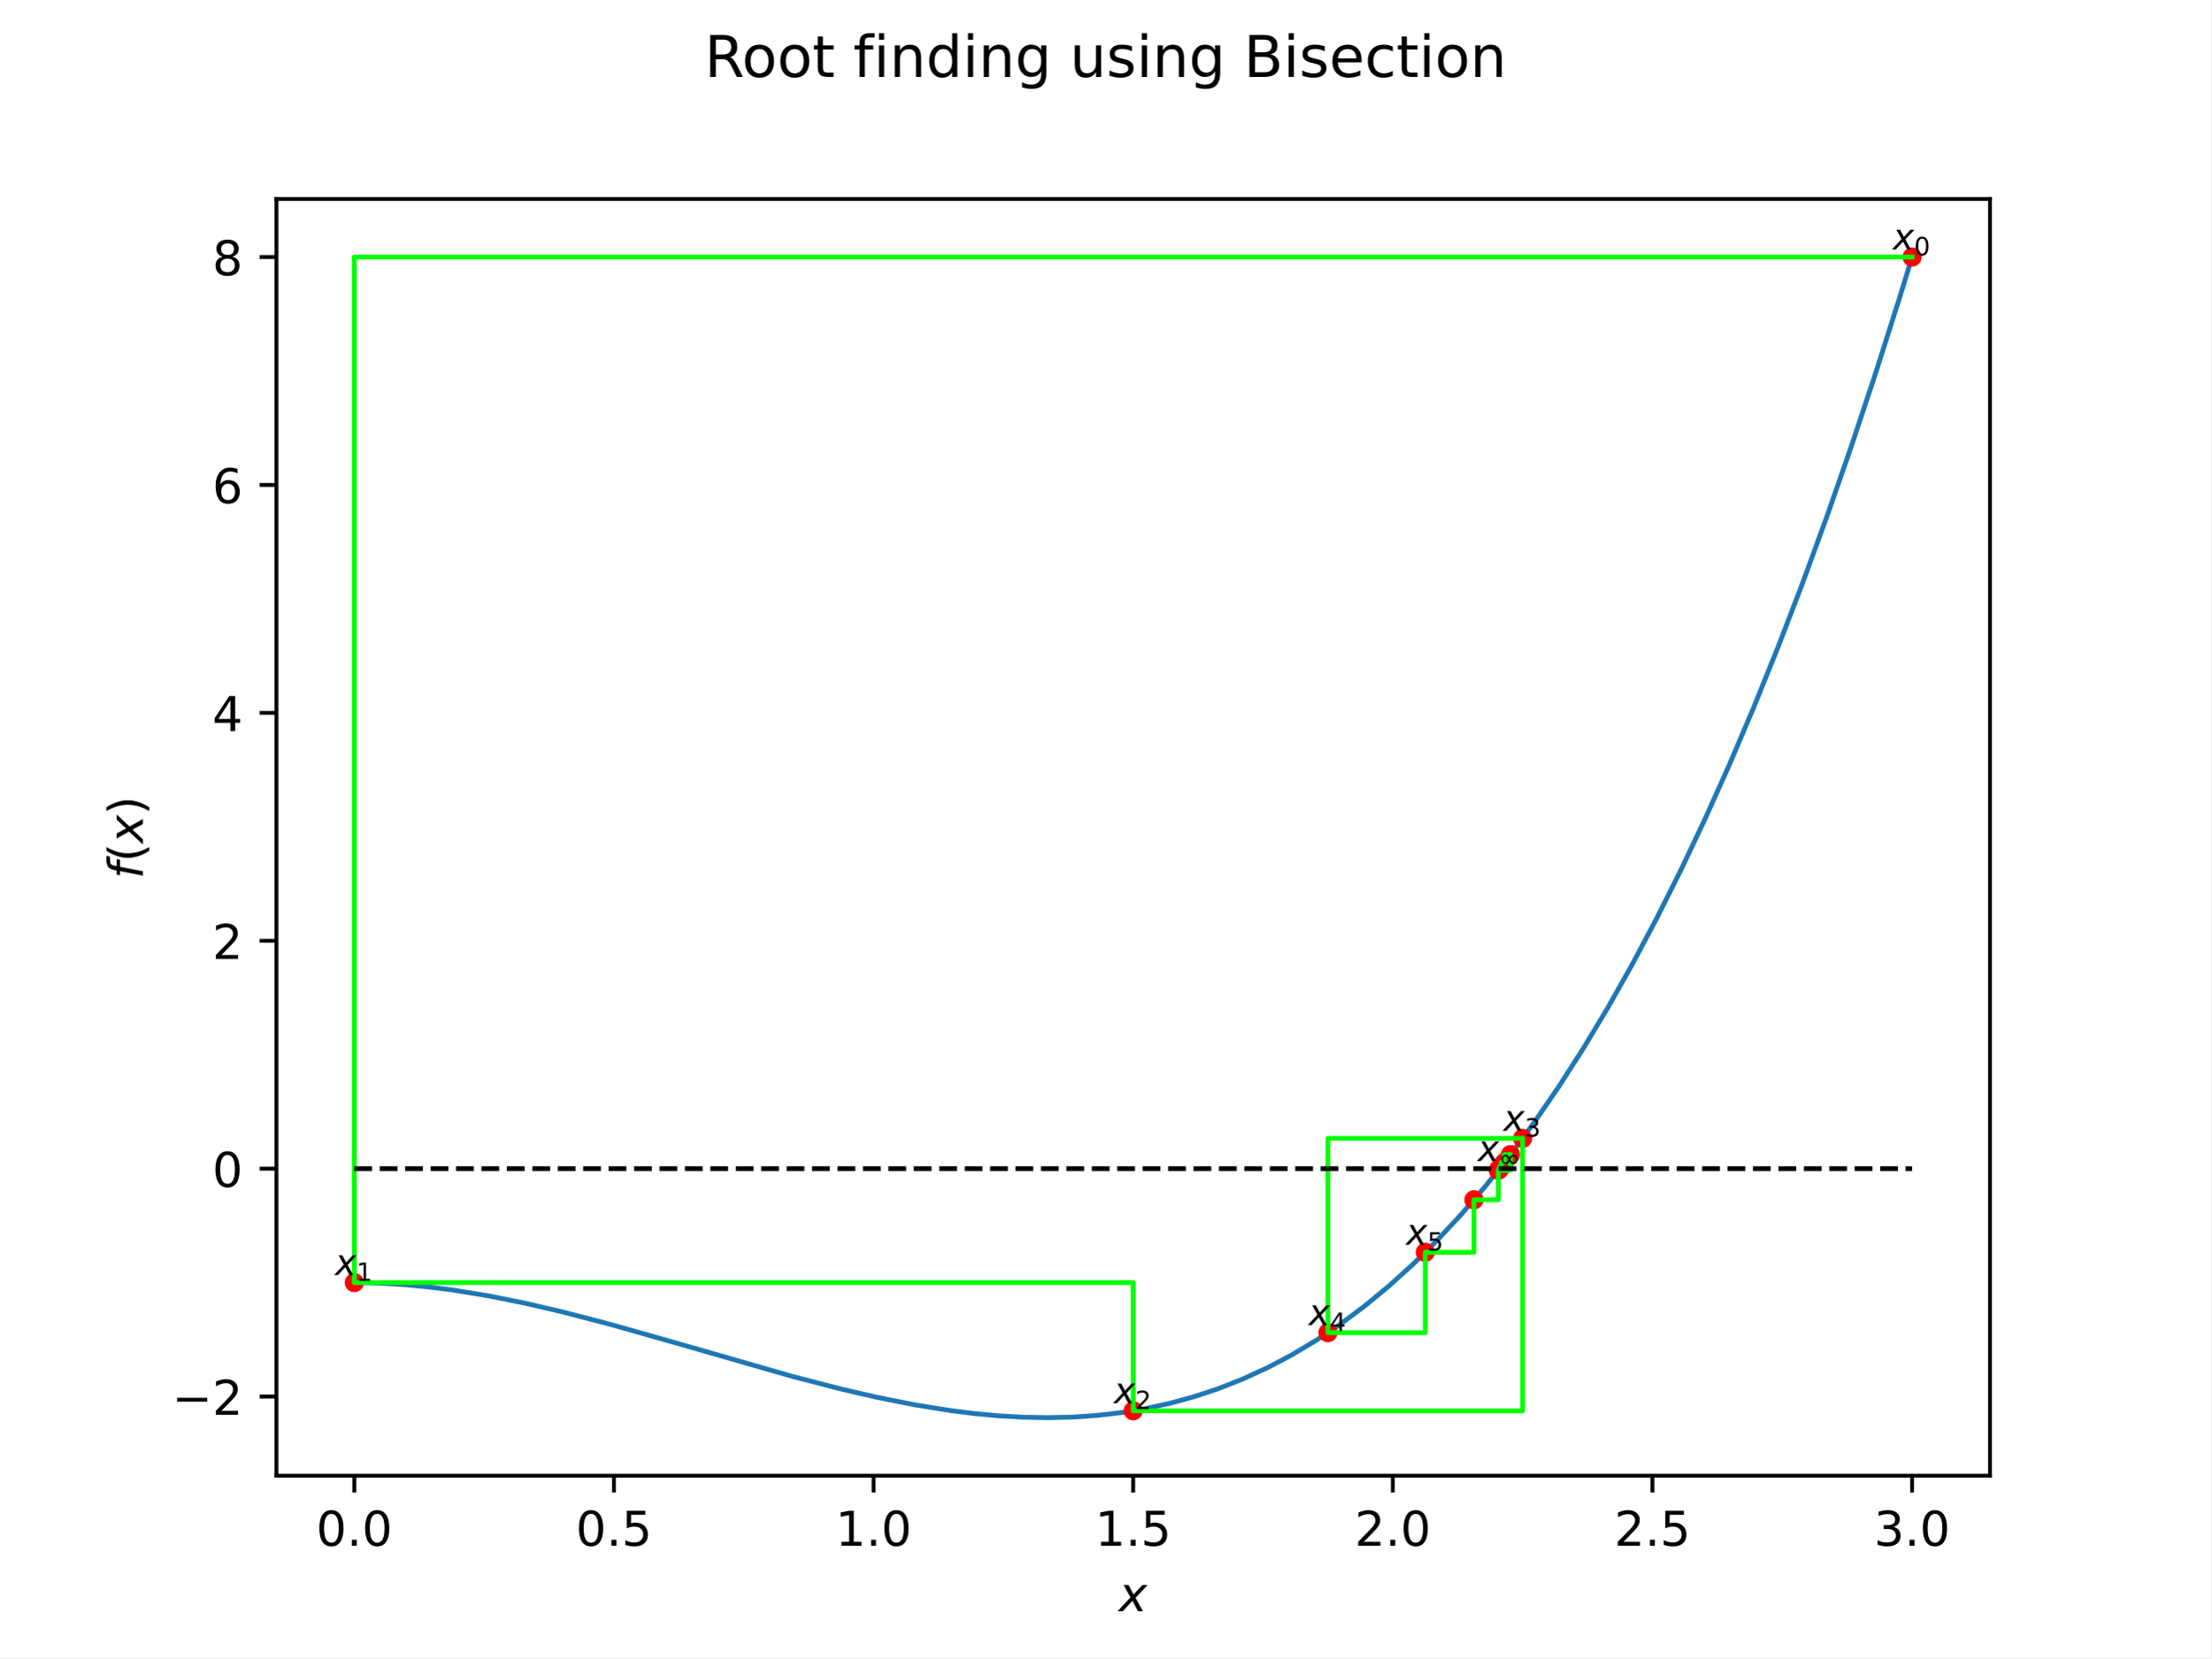
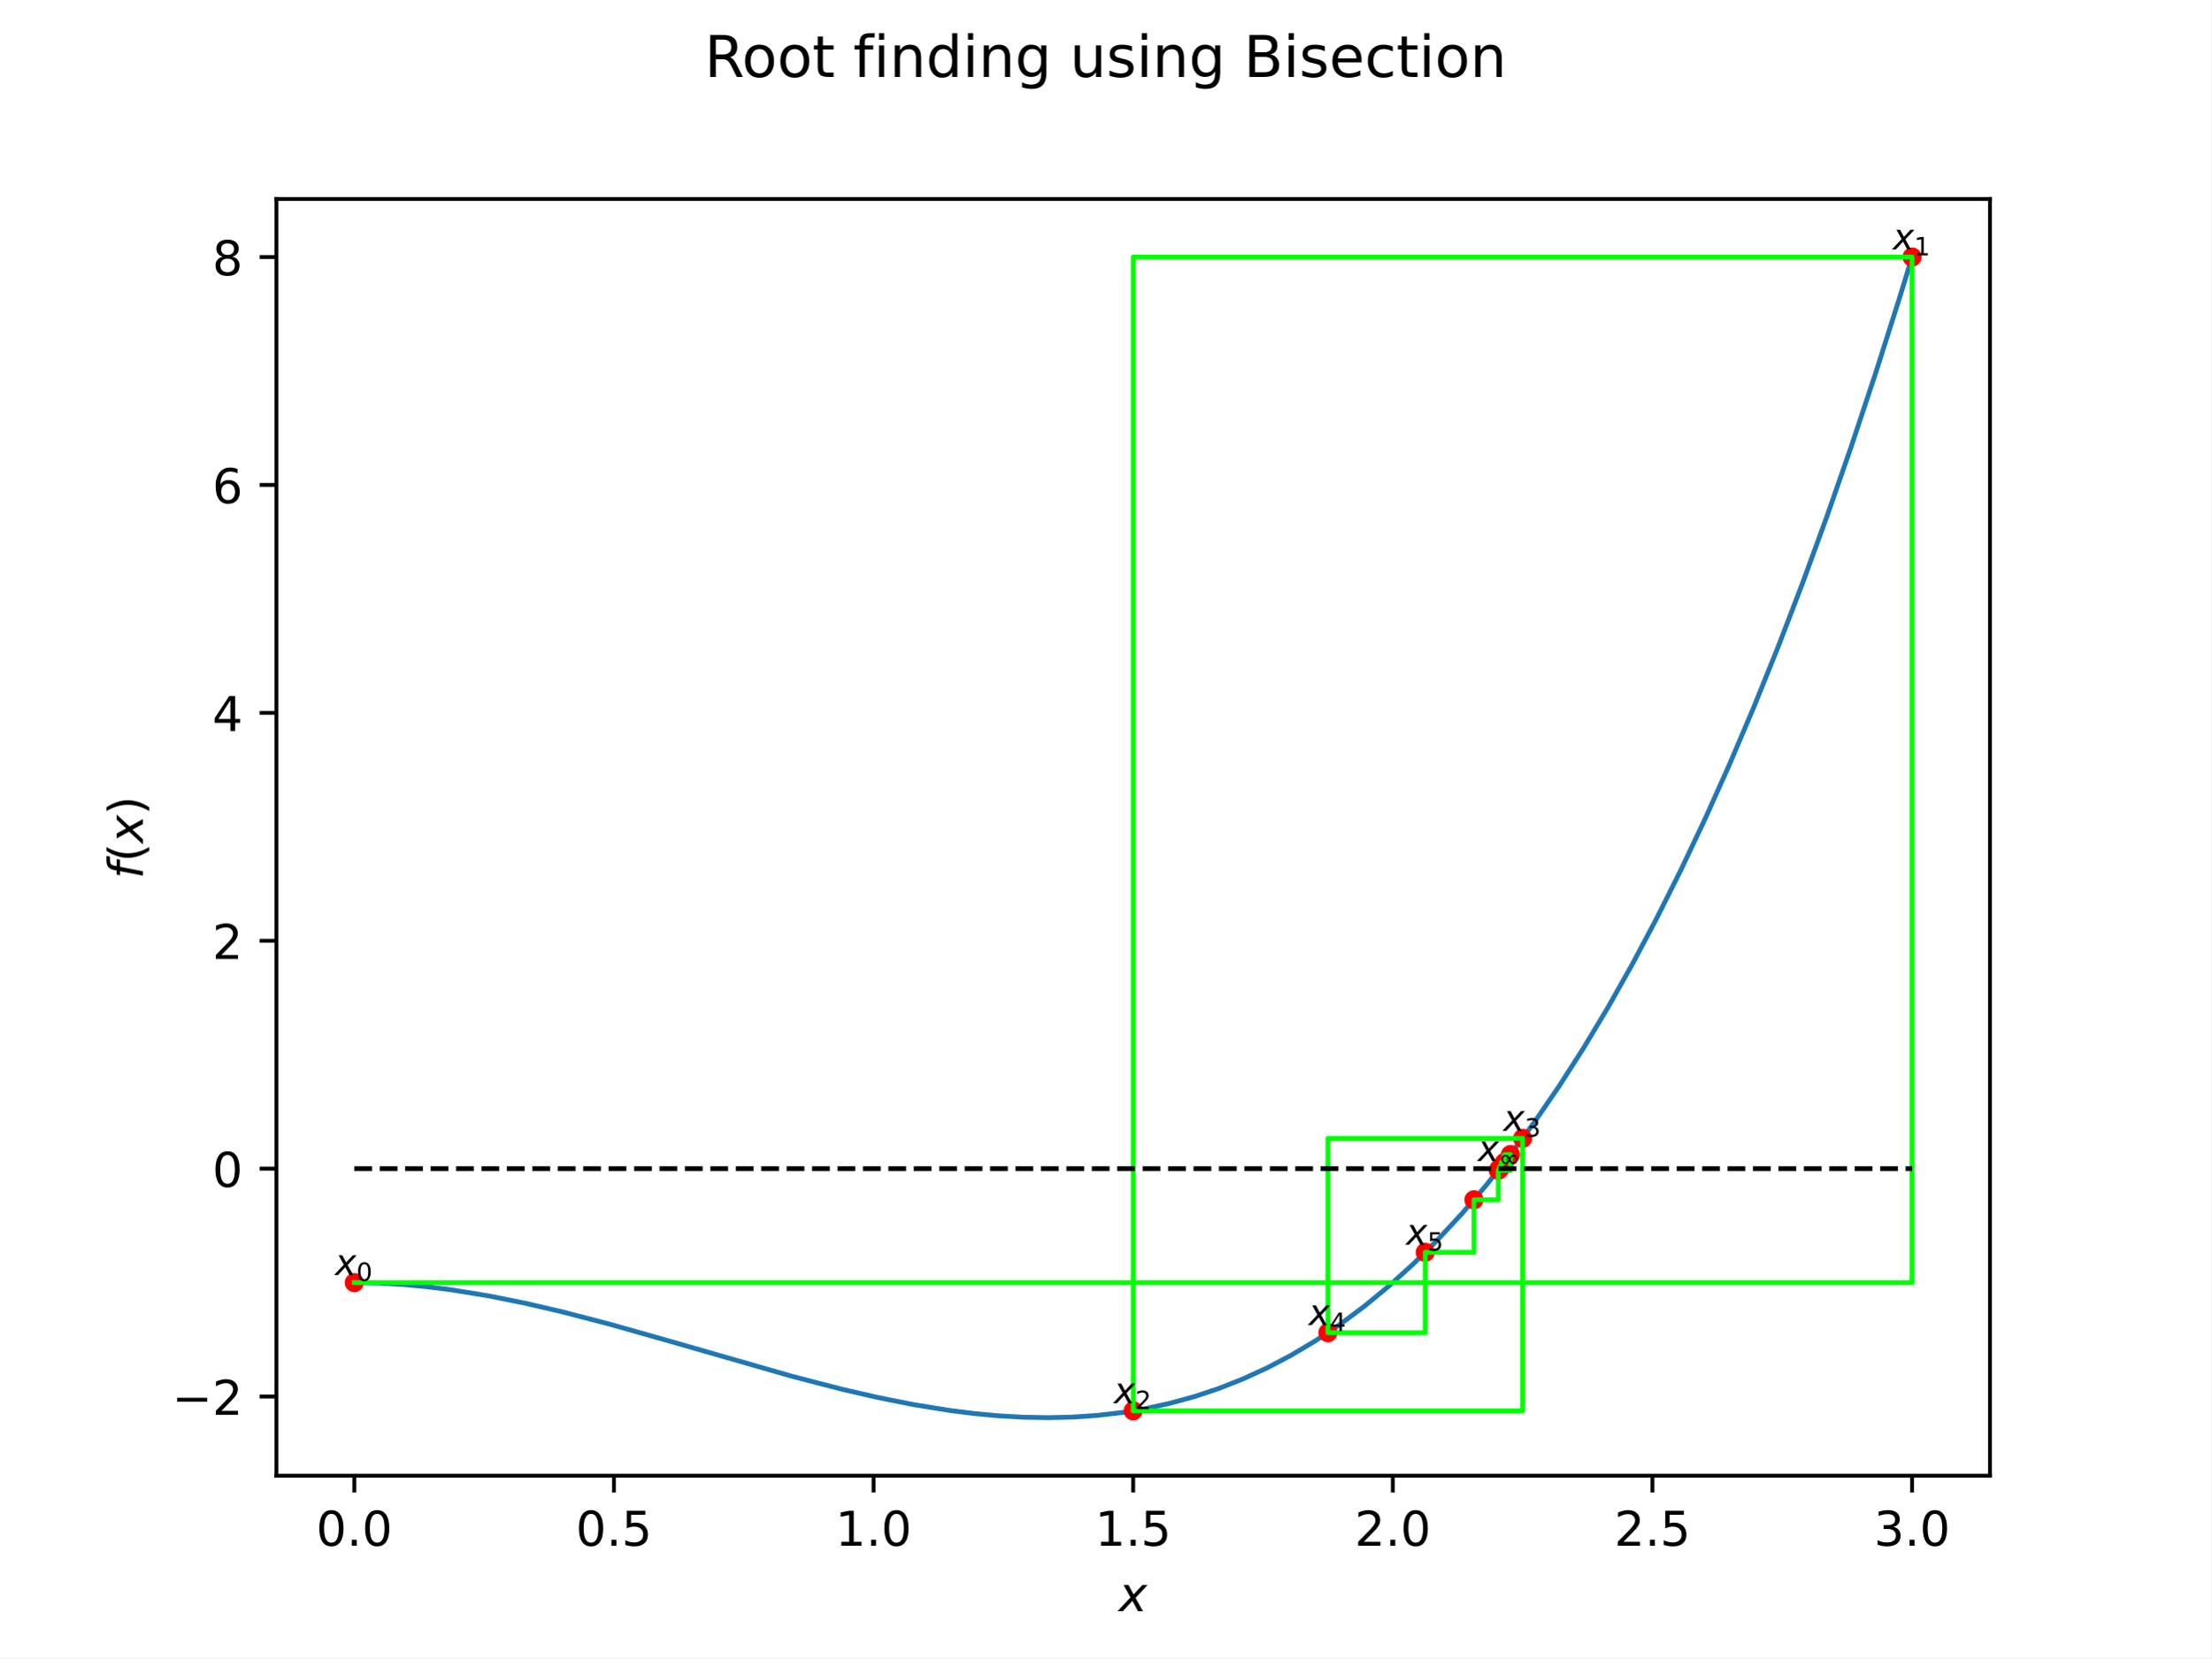
<svg xmlns="http://www.w3.org/2000/svg" xmlns:xlink="http://www.w3.org/1999/xlink" width="460.8pt" height="345.6pt" viewBox="0 0 460.8 345.6" version="1.1">
  <defs>
    <style type="text/css">*{stroke-linejoin: round; stroke-linecap: butt}</style>
  </defs>
  <g id="figure_1">
    <g id="patch_1">
      <path d="M 0 345.6  L 460.8 345.6  L 460.8 0  L 0 0  z " style="fill: #ffffff" />
    </g>
    <g id="axes_1">
      <g id="patch_2">
        <path d="M 57.6 307.584  L 414.72 307.584  L 414.72 41.472  L 57.6 41.472  z " style="fill: #ffffff" />
      </g>
      <g id="matplotlib.axis_1">
        <g id="xtick_1">
          <g id="line2d_1">
            <defs>
              <path id="m4a92d99fee" d="M 0 0  L 0 3.5  " style="stroke: #000000; stroke-width: 0.8" />
            </defs>
            <g>
              <use xlink:href="#m4a92d99fee" x="73.833" y="307.584" style="stroke: #000000; stroke-width: 0.8" />
            </g>
          </g>
          <g id="text_1">
            <g transform="translate(65.88116 322.1824) scale(0.1 -0.1)">
              <defs>
                <path id="DejaVuSans-30" d="M 2034 4250  Q 1547 4250 1301 3770  Q 1056 3291 1056 2328  Q 1056 1369 1301 889  Q 1547 409 2034 409  Q 2525 409 2770 889  Q 3016 1369 3016 2328  Q 3016 3291 2770 3770  Q 2525 4250 2034 4250  z M 2034 4750  Q 2819 4750 3233 4129  Q 3647 3509 3647 2328  Q 3647 1150 3233 529  Q 2819 -91 2034 -91  Q 1250 -91 836 529  Q 422 1150 422 2328  Q 422 3509 836 4129  Q 1250 4750 2034 4750  z " transform="scale(0.015625)" />
                <path id="DejaVuSans-2e" d="M 684 794  L 1344 794  L 1344 0  L 684 0  L 684 794  z " transform="scale(0.015625)" />
              </defs>
              <use xlink:href="#DejaVuSans-30" />
              <use xlink:href="#DejaVuSans-2e" transform="translate(63.62305 0)" />
              <use xlink:href="#DejaVuSans-30" transform="translate(95.41016 0)" />
            </g>
          </g>
        </g>
        <g id="xtick_2">
          <g id="line2d_2">
            <g>
              <use xlink:href="#m4a92d99fee" x="127.942" y="307.584" style="stroke: #000000; stroke-width: 0.8" />
            </g>
          </g>
          <g id="text_2">
            <g transform="translate(119.9903 322.1824) scale(0.1 -0.1)">
              <defs>
                <path id="DejaVuSans-35" d="M 691 4666  L 3169 4666  L 3169 4134  L 1269 4134  L 1269 2991  Q 1406 3038 1543 3061  Q 1681 3084 1819 3084  Q 2600 3084 3056 2656  Q 3513 2228 3513 1497  Q 3513 744 3044 326  Q 2575 -91 1722 -91  Q 1428 -91 1123 -41  Q 819 9 494 109  L 494 744  Q 775 591 1075 516  Q 1375 441 1709 441  Q 2250 441 2565 725  Q 2881 1009 2881 1497  Q 2881 1984 2565 2268  Q 2250 2553 1709 2553  Q 1456 2553 1204 2497  Q 953 2441 691 2322  L 691 4666  z " transform="scale(0.015625)" />
              </defs>
              <use xlink:href="#DejaVuSans-30" />
              <use xlink:href="#DejaVuSans-2e" transform="translate(63.62305 0)" />
              <use xlink:href="#DejaVuSans-35" transform="translate(95.41016 0)" />
            </g>
          </g>
        </g>
        <g id="xtick_3">
          <g id="line2d_3">
            <g>
              <use xlink:href="#m4a92d99fee" x="182.051" y="307.584" style="stroke: #000000; stroke-width: 0.8" />
            </g>
          </g>
          <g id="text_3">
            <g transform="translate(174.0993 322.1824) scale(0.1 -0.1)">
              <defs>
                <path id="DejaVuSans-31" d="M 794 531  L 1825 531  L 1825 4091  L 703 3866  L 703 4441  L 1819 4666  L 2450 4666  L 2450 531  L 3481 531  L 3481 0  L 794 0  L 794 531  z " transform="scale(0.015625)" />
              </defs>
              <use xlink:href="#DejaVuSans-31" />
              <use xlink:href="#DejaVuSans-2e" transform="translate(63.62305 0)" />
              <use xlink:href="#DejaVuSans-30" transform="translate(95.41016 0)" />
            </g>
          </g>
        </g>
        <g id="xtick_4">
          <g id="line2d_4">
            <g>
              <use xlink:href="#m4a92d99fee" x="236.16" y="307.584" style="stroke: #000000; stroke-width: 0.8" />
            </g>
          </g>
          <g id="text_4">
            <g transform="translate(228.2084 322.1824) scale(0.1 -0.1)">
              <use xlink:href="#DejaVuSans-31" />
              <use xlink:href="#DejaVuSans-2e" transform="translate(63.62305 0)" />
              <use xlink:href="#DejaVuSans-35" transform="translate(95.41016 0)" />
            </g>
          </g>
        </g>
        <g id="xtick_5">
          <g id="line2d_5">
            <g>
              <use xlink:href="#m4a92d99fee" x="290.269" y="307.584" style="stroke: #000000; stroke-width: 0.8" />
            </g>
          </g>
          <g id="text_5">
            <g transform="translate(282.3175 322.1824) scale(0.1 -0.1)">
              <defs>
                <path id="DejaVuSans-32" d="M 1228 531  L 3431 531  L 3431 0  L 469 0  L 469 531  Q 828 903 1448 1529  Q 2069 2156 2228 2338  Q 2531 2678 2651 2914  Q 2772 3150 2772 3378  Q 2772 3750 2511 3984  Q 2250 4219 1831 4219  Q 1534 4219 1204 4116  Q 875 4013 500 3803  L 500 4441  Q 881 4594 1212 4672  Q 1544 4750 1819 4750  Q 2544 4750 2975 4387  Q 3406 4025 3406 3419  Q 3406 3131 3298 2873  Q 3191 2616 2906 2266  Q 2828 2175 2409 1742  Q 1991 1309 1228 531  z " transform="scale(0.015625)" />
              </defs>
              <use xlink:href="#DejaVuSans-32" />
              <use xlink:href="#DejaVuSans-2e" transform="translate(63.62305 0)" />
              <use xlink:href="#DejaVuSans-30" transform="translate(95.41016 0)" />
            </g>
          </g>
        </g>
        <g id="xtick_6">
          <g id="line2d_6">
            <g>
              <use xlink:href="#m4a92d99fee" x="344.378" y="307.584" style="stroke: #000000; stroke-width: 0.8" />
            </g>
          </g>
          <g id="text_6">
            <g transform="translate(336.4266 322.1824) scale(0.1 -0.1)">
              <use xlink:href="#DejaVuSans-32" />
              <use xlink:href="#DejaVuSans-2e" transform="translate(63.62305 0)" />
              <use xlink:href="#DejaVuSans-35" transform="translate(95.41016 0)" />
            </g>
          </g>
        </g>
        <g id="xtick_7">
          <g id="line2d_7">
            <g>
              <use xlink:href="#m4a92d99fee" x="398.487" y="307.584" style="stroke: #000000; stroke-width: 0.8" />
            </g>
          </g>
          <g id="text_7">
            <g transform="translate(390.5357 322.1824) scale(0.1 -0.1)">
              <defs>
                <path id="DejaVuSans-33" d="M 2597 2516  Q 3050 2419 3304 2112  Q 3559 1806 3559 1356  Q 3559 666 3084 287  Q 2609 -91 1734 -91  Q 1441 -91 1130 -33  Q 819 25 488 141  L 488 750  Q 750 597 1062 519  Q 1375 441 1716 441  Q 2309 441 2620 675  Q 2931 909 2931 1356  Q 2931 1769 2642 2001  Q 2353 2234 1838 2234  L 1294 2234  L 1294 2753  L 1863 2753  Q 2328 2753 2575 2939  Q 2822 3125 2822 3475  Q 2822 3834 2567 4026  Q 2313 4219 1838 4219  Q 1578 4219 1281 4162  Q 984 4106 628 3988  L 628 4550  Q 988 4650 1302 4700  Q 1616 4750 1894 4750  Q 2613 4750 3031 4423  Q 3450 4097 3450 3541  Q 3450 3153 3228 2886  Q 3006 2619 2597 2516  z " transform="scale(0.015625)" />
              </defs>
              <use xlink:href="#DejaVuSans-33" />
              <use xlink:href="#DejaVuSans-2e" transform="translate(63.62305 0)" />
              <use xlink:href="#DejaVuSans-30" transform="translate(95.41016 0)" />
            </g>
          </g>
        </g>
        <g id="text_8">
          <g transform="translate(233.16 335.8606) scale(0.1 -0.1)">
            <defs>
              <path id="DejaVuSans-Oblique-78" d="M 3841 3500  L 2234 1784  L 3219 0  L 2559 0  L 1819 1388  L 531 0  L -166 0  L 1556 1844  L 641 3500  L 1300 3500  L 1972 2234  L 3144 3500  L 3841 3500  z " transform="scale(0.015625)" />
            </defs>
            <use xlink:href="#DejaVuSans-Oblique-78" transform="translate(0 0.3125)" />
          </g>
        </g>
      </g>
      <g id="matplotlib.axis_2">
        <g id="ytick_1">
          <g id="line2d_8">
            <defs>
              <path id="mb3cb5c074b" d="M 0 0  L -3.5 0  " style="stroke: #000000; stroke-width: 0.8" />
            </defs>
            <g>
              <use xlink:href="#mb3cb5c074b" x="57.6" y="291.09" style="stroke: #000000; stroke-width: 0.8" />
            </g>
          </g>
          <g id="text_9">
            <g transform="translate(35.85781 294.889) scale(0.1 -0.1)">
              <defs>
                <path id="DejaVuSans-2212" d="M 678 2272  L 4684 2272  L 4684 1741  L 678 1741  L 678 2272  z " transform="scale(0.015625)" />
              </defs>
              <use xlink:href="#DejaVuSans-2212" />
              <use xlink:href="#DejaVuSans-32" transform="translate(83.78906 0)" />
            </g>
          </g>
        </g>
        <g id="ytick_2">
          <g id="line2d_9">
            <g>
              <use xlink:href="#mb3cb5c074b" x="57.6" y="243.585" style="stroke: #000000; stroke-width: 0.8" />
            </g>
          </g>
          <g id="text_10">
            <g transform="translate(44.2375 247.3846) scale(0.1 -0.1)">
              <use xlink:href="#DejaVuSans-30" />
            </g>
          </g>
        </g>
        <g id="ytick_3">
          <g id="line2d_10">
            <g>
              <use xlink:href="#mb3cb5c074b" x="57.6" y="196.081" style="stroke: #000000; stroke-width: 0.8" />
            </g>
          </g>
          <g id="text_11">
            <g transform="translate(44.2375 199.8803) scale(0.1 -0.1)">
              <use xlink:href="#DejaVuSans-32" />
            </g>
          </g>
        </g>
        <g id="ytick_4">
          <g id="line2d_11">
            <g>
              <use xlink:href="#mb3cb5c074b" x="57.6" y="148.577" style="stroke: #000000; stroke-width: 0.8" />
            </g>
          </g>
          <g id="text_12">
            <g transform="translate(44.2375 152.3759) scale(0.1 -0.1)">
              <defs>
                <path id="DejaVuSans-34" d="M 2419 4116  L 825 1625  L 2419 1625  L 2419 4116  z M 2253 4666  L 3047 4666  L 3047 1625  L 3713 1625  L 3713 1100  L 3047 1100  L 3047 0  L 2419 0  L 2419 1100  L 313 1100  L 313 1709  L 2253 4666  z " transform="scale(0.015625)" />
              </defs>
              <use xlink:href="#DejaVuSans-34" />
            </g>
          </g>
        </g>
        <g id="ytick_5">
          <g id="line2d_12">
            <g>
              <use xlink:href="#mb3cb5c074b" x="57.6" y="101.072" style="stroke: #000000; stroke-width: 0.8" />
            </g>
          </g>
          <g id="text_13">
            <g transform="translate(44.2375 104.8716) scale(0.1 -0.1)">
              <defs>
                <path id="DejaVuSans-36" d="M 2113 2584  Q 1688 2584 1439 2293  Q 1191 2003 1191 1497  Q 1191 994 1439 701  Q 1688 409 2113 409  Q 2538 409 2786 701  Q 3034 994 3034 1497  Q 3034 2003 2786 2293  Q 2538 2584 2113 2584  z M 3366 4563  L 3366 3988  Q 3128 4100 2886 4159  Q 2644 4219 2406 4219  Q 1781 4219 1451 3797  Q 1122 3375 1075 2522  Q 1259 2794 1537 2939  Q 1816 3084 2150 3084  Q 2853 3084 3261 2657  Q 3669 2231 3669 1497  Q 3669 778 3244 343  Q 2819 -91 2113 -91  Q 1303 -91 875 529  Q 447 1150 447 2328  Q 447 3434 972 4092  Q 1497 4750 2381 4750  Q 2619 4750 2861 4703  Q 3103 4656 3366 4563  z " transform="scale(0.015625)" />
              </defs>
              <use xlink:href="#DejaVuSans-36" />
            </g>
          </g>
        </g>
        <g id="ytick_6">
          <g id="line2d_13">
            <g>
              <use xlink:href="#mb3cb5c074b" x="57.6" y="53.568" style="stroke: #000000; stroke-width: 0.8" />
            </g>
          </g>
          <g id="text_14">
            <g transform="translate(44.2375 57.36722) scale(0.1 -0.1)">
              <defs>
                <path id="DejaVuSans-38" d="M 2034 2216  Q 1584 2216 1326 1975  Q 1069 1734 1069 1313  Q 1069 891 1326 650  Q 1584 409 2034 409  Q 2484 409 2743 651  Q 3003 894 3003 1313  Q 3003 1734 2745 1975  Q 2488 2216 2034 2216  z M 1403 2484  Q 997 2584 770 2862  Q 544 3141 544 3541  Q 544 4100 942 4425  Q 1341 4750 2034 4750  Q 2731 4750 3128 4425  Q 3525 4100 3525 3541  Q 3525 3141 3298 2862  Q 3072 2584 2669 2484  Q 3125 2378 3379 2068  Q 3634 1759 3634 1313  Q 3634 634 3220 271  Q 2806 -91 2034 -91  Q 1263 -91 848 271  Q 434 634 434 1313  Q 434 1759 690 2068  Q 947 2378 1403 2484  z M 1172 3481  Q 1172 3119 1398 2916  Q 1625 2713 2034 2713  Q 2441 2713 2670 2916  Q 2900 3119 2900 3481  Q 2900 3844 2670 4047  Q 2441 4250 2034 4250  Q 1625 4250 1398 4047  Q 1172 3844 1172 3481  z " transform="scale(0.015625)" />
              </defs>
              <use xlink:href="#DejaVuSans-38" />
            </g>
          </g>
        </g>
        <g id="text_15">
          <g transform="translate(29.77812 183.178) rotate(-90) scale(0.1 -0.1)">
            <defs>
              <path id="DejaVuSans-Oblique-66" d="M 3059 4863  L 2969 4384  L 2419 4384  Q 2106 4384 1964 4261  Q 1822 4138 1753 3809  L 1691 3500  L 2638 3500  L 2553 3053  L 1606 3053  L 1013 0  L 434 0  L 1031 3053  L 481 3053  L 563 3500  L 1113 3500  L 1159 3744  Q 1278 4363 1576 4613  Q 1875 4863 2516 4863  L 3059 4863  z " transform="scale(0.015625)" />
              <path id="DejaVuSans-28" d="M 1984 4856  Q 1566 4138 1362 3434  Q 1159 2731 1159 2009  Q 1159 1288 1364 580  Q 1569 -128 1984 -844  L 1484 -844  Q 1016 -109 783 600  Q 550 1309 550 2009  Q 550 2706 781 3412  Q 1013 4119 1484 4856  L 1984 4856  z " transform="scale(0.015625)" />
              <path id="DejaVuSans-29" d="M 513 4856  L 1013 4856  Q 1481 4119 1714 3412  Q 1947 2706 1947 2009  Q 1947 1309 1714 600  Q 1481 -109 1013 -844  L 513 -844  Q 928 -128 1133 580  Q 1338 1288 1338 2009  Q 1338 2731 1133 3434  Q 928 4138 513 4856  z " transform="scale(0.015625)" />
            </defs>
            <use xlink:href="#DejaVuSans-Oblique-66" transform="translate(0 0.015625)" />
            <use xlink:href="#DejaVuSans-28" transform="translate(35.20508 0.015625)" />
            <use xlink:href="#DejaVuSans-Oblique-78" transform="translate(74.21875 0.015625)" />
            <use xlink:href="#DejaVuSans-29" transform="translate(133.3984 0.015625)" />
          </g>
        </g>
      </g>
      <g id="line2d_14">
        <path d="M 73.833 267.338  L 78.905 267.44  L 83.978 267.736  L 89.051 268.211  L 94.124 268.851  L 101.733 270.088  L 109.342 271.613  L 116.951 273.377  L 127.096 276.013  L 139.778 279.603  L 165.142 286.889  L 175.287 289.518  L 182.896 291.274  L 190.505 292.789  L 198.115 294.014  L 203.187 294.646  L 208.26 295.112  L 213.333 295.397  L 218.405 295.488  L 223.478 295.369  L 228.551 295.026  L 233.624 294.444  L 238.696 293.608  L 243.769 292.504  L 248.842 291.118  L 253.915 289.433  L 258.987 287.436  L 264.06 285.112  L 269.133 282.447  L 274.205 279.425  L 279.278 276.032  L 284.351 272.253  L 289.424 268.074  L 294.496 263.48  L 299.569 258.456  L 304.642 252.988  L 309.715 247.06  L 314.787 240.659  L 319.86 233.769  L 324.933 226.377  L 330.005 218.466  L 335.078 210.023  L 340.151 201.033  L 345.224 191.48  L 350.296 181.352  L 355.369 170.632  L 360.442 159.306  L 365.515 147.36  L 370.587 134.778  L 375.66 121.546  L 380.733 107.65  L 385.805 93.075  L 390.878 77.805  L 395.951 61.827  L 398.487 53.568  L 398.487 53.568  " clip-path="url(#pece686282c)" style="fill: none; stroke: #1f77b4; stroke-linecap: square" />
      </g>
      <g id="PathCollection_1">
        <defs>
          <path id="m37bad02d0d" d="M 0 1.5  C 0.398 1.5 0.779 1.342 1.061 1.061  C 1.342 0.779 1.5 0.398 1.5 0  C 1.5 -0.398 1.342 -0.779 1.061 -1.061  C 0.779 -1.342 0.398 -1.5 0 -1.5  C -0.398 -1.5 -0.779 -1.342 -1.061 -1.061  C -1.342 -0.779 -1.5 -0.398 -1.5 0  C -1.5 0.398 -1.342 0.779 -1.061 1.061  C -0.779 1.342 -0.398 1.5 0 1.5  z " style="stroke: #ff0000" />
        </defs>
        <g clip-path="url(#pece686282c)">
+           <use xlink:href="#m37bad02d0d" x="73.833" y="267.338" style="fill: #ff0000; stroke: #ff0000" />
          <use xlink:href="#m37bad02d0d" x="398.487" y="53.568" style="fill: #ff0000; stroke: #ff0000" />
-           <use xlink:href="#m37bad02d0d" x="73.833" y="267.338" style="fill: #ff0000; stroke: #ff0000" />
          <use xlink:href="#m37bad02d0d" x="236.16" y="294.059" style="fill: #ff0000; stroke: #ff0000" />
          <use xlink:href="#m37bad02d0d" x="317.324" y="237.276" style="fill: #ff0000; stroke: #ff0000" />
          <use xlink:href="#m37bad02d0d" x="276.742" y="277.776" style="fill: #ff0000; stroke: #ff0000" />
          <use xlink:href="#m37bad02d0d" x="297.033" y="261.023" style="fill: #ff0000; stroke: #ff0000" />
          <use xlink:href="#m37bad02d0d" x="307.178" y="250.082" style="fill: #ff0000; stroke: #ff0000" />
          <use xlink:href="#m37bad02d0d" x="312.251" y="243.92" style="fill: #ff0000; stroke: #ff0000" />
          <use xlink:href="#m37bad02d0d" x="314.787" y="240.659" style="fill: #ff0000; stroke: #ff0000" />
          <use xlink:href="#m37bad02d0d" x="313.519" y="242.305" style="fill: #ff0000; stroke: #ff0000" />
          <use xlink:href="#m37bad02d0d" x="312.885" y="243.116" style="fill: #ff0000; stroke: #ff0000" />
          <use xlink:href="#m37bad02d0d" x="312.568" y="243.519" style="fill: #ff0000; stroke: #ff0000" />
          <use xlink:href="#m37bad02d0d" x="312.409" y="243.72" style="fill: #ff0000; stroke: #ff0000" />
          <use xlink:href="#m37bad02d0d" x="312.489" y="243.619" style="fill: #ff0000; stroke: #ff0000" />
          <use xlink:href="#m37bad02d0d" x="312.528" y="243.569" style="fill: #ff0000; stroke: #ff0000" />
          <use xlink:href="#m37bad02d0d" x="312.509" y="243.594" style="fill: #ff0000; stroke: #ff0000" />
          <use xlink:href="#m37bad02d0d" x="312.518" y="243.582" style="fill: #ff0000; stroke: #ff0000" />
          <use xlink:href="#m37bad02d0d" x="312.513" y="243.588" style="fill: #ff0000; stroke: #ff0000" />
        </g>
      </g>
      <g id="line2d_15">
-         <path d="M 398.487 53.568  L 73.833 53.568  L 73.833 267.338  L 73.833 267.338  L 236.16 267.338  L 236.16 294.059  L 236.16 294.059  L 317.324 294.059  L 317.324 237.276  L 317.324 237.276  L 276.742 237.276  L 276.742 277.776  L 276.742 277.776  L 297.033 277.776  L 297.033 261.023  L 297.033 261.023  L 307.178 261.023  L 307.178 250.082  L 307.178 250.082  L 312.251 250.082  L 312.251 243.92  L 312.251 243.92  L 314.787 243.92  L 314.787 240.659  L 314.787 240.659  L 313.519 240.659  L 313.519 242.305  L 313.519 242.305  L 312.885 242.305  L 312.885 243.116  L 312.885 243.116  L 312.568 243.116  L 312.568 243.519  L 312.568 243.519  L 312.409 243.519  L 312.409 243.72  L 312.409 243.72  L 312.489 243.72  L 312.489 243.619  L 312.489 243.619  L 312.528 243.619  L 312.528 243.569  L 312.528 243.569  L 312.509 243.569  L 312.509 243.594  L 312.509 243.594  L 312.518 243.594  L 312.518 243.582  L 312.518 243.582  L 312.513 243.582  L 312.513 243.588  " clip-path="url(#pece686282c)" style="fill: none; stroke: #00ff00; stroke-linecap: square" />
+         <path d="M 73.833 267.338  L 398.487 267.338  L 398.487 53.568  L 398.487 53.568  L 236.16 53.568  L 236.16 294.059  L 236.16 294.059  L 317.324 294.059  L 317.324 237.276  L 317.324 237.276  L 276.742 237.276  L 276.742 277.776  L 276.742 277.776  L 297.033 277.776  L 297.033 261.023  L 297.033 261.023  L 307.178 261.023  L 307.178 250.082  L 307.178 250.082  L 312.251 250.082  L 312.251 243.92  L 312.251 243.92  L 314.787 243.92  L 314.787 240.659  L 314.787 240.659  L 313.519 240.659  L 313.519 242.305  L 313.519 242.305  L 312.885 242.305  L 312.885 243.116  L 312.885 243.116  L 312.568 243.116  L 312.568 243.519  L 312.568 243.519  L 312.409 243.519  L 312.409 243.72  L 312.409 243.72  L 312.489 243.72  L 312.489 243.619  L 312.489 243.619  L 312.528 243.619  L 312.528 243.569  L 312.528 243.569  L 312.509 243.569  L 312.509 243.594  L 312.509 243.594  L 312.518 243.594  L 312.518 243.582  L 312.518 243.582  L 312.513 243.582  L 312.513 243.588  " clip-path="url(#pece686282c)" style="fill: none; stroke: #00ff00; stroke-linecap: square" />
      </g>
      <g id="line2d_16">
        <path d="M 73.833 243.585  L 398.487 243.585  " clip-path="url(#pece686282c)" style="fill: none; stroke-dasharray: 3.7,1.6; stroke-dashoffset: 0; stroke: #000000" />
      </g>
      <g id="patch_3">
        <path d="M 57.6 307.584  L 57.6 41.472  " style="fill: none; stroke: #000000; stroke-width: 0.8; stroke-linejoin: miter; stroke-linecap: square" />
      </g>
      <g id="patch_4">
        <path d="M 414.72 307.584  L 414.72 41.472  " style="fill: none; stroke: #000000; stroke-width: 0.8; stroke-linejoin: miter; stroke-linecap: square" />
      </g>
      <g id="patch_5">
        <path d="M 57.6 307.584  L 414.72 307.584  " style="fill: none; stroke: #000000; stroke-width: 0.8; stroke-linejoin: miter; stroke-linecap: square" />
      </g>
      <g id="patch_6">
        <path d="M 57.6 41.472  L 414.72 41.472  " style="fill: none; stroke: #000000; stroke-width: 0.8; stroke-linejoin: miter; stroke-linecap: square" />
      </g>
      <g id="text_16">
+         <g transform="translate(69.82023 265.7778) scale(0.075 -0.075)">
+           <use xlink:href="#DejaVuSans-Oblique-78" transform="translate(0 0.3125)" />
+           <use xlink:href="#DejaVuSans-30" transform="translate(59.17969 -16.09375) scale(0.7)" />
+         </g>
+       </g>
+       <g id="text_17">
        <g transform="translate(394.4748 52.00823) scale(0.075 -0.075)">
-           <use xlink:href="#DejaVuSans-Oblique-78" transform="translate(0 0.3125)" />
-           <use xlink:href="#DejaVuSans-30" transform="translate(59.17969 -16.09375) scale(0.7)" />
-         </g>
-       </g>
-       <g id="text_17">
-         <g transform="translate(69.82023 265.7778) scale(0.075 -0.075)">
          <use xlink:href="#DejaVuSans-Oblique-78" transform="translate(0 0.3125)" />
          <use xlink:href="#DejaVuSans-31" transform="translate(59.17969 -16.09375) scale(0.7)" />
        </g>
      </g>
      <g id="text_18">
        <g transform="translate(232.1475 292.499) scale(0.075 -0.075)">
          <use xlink:href="#DejaVuSans-Oblique-78" transform="translate(0 0.3125)" />
          <use xlink:href="#DejaVuSans-32" transform="translate(59.17969 -16.09375) scale(0.7)" />
        </g>
      </g>
      <g id="text_19">
        <g transform="translate(313.3111 235.7165) scale(0.075 -0.075)">
          <use xlink:href="#DejaVuSans-Oblique-78" transform="translate(0 0.3125)" />
          <use xlink:href="#DejaVuSans-33" transform="translate(59.17969 -16.09375) scale(0.7)" />
        </g>
      </g>
      <g id="text_20">
        <g transform="translate(272.7293 276.2158) scale(0.075 -0.075)">
          <use xlink:href="#DejaVuSans-Oblique-78" transform="translate(0 0.3125)" />
          <use xlink:href="#DejaVuSans-34" transform="translate(59.17969 -16.09375) scale(0.7)" />
        </g>
      </g>
      <g id="text_21">
        <g transform="translate(293.0202 259.4629) scale(0.075 -0.075)">
          <use xlink:href="#DejaVuSans-Oblique-78" transform="translate(0 0.3125)" />
          <use xlink:href="#DejaVuSans-35" transform="translate(59.17969 -16.09375) scale(0.7)" />
        </g>
      </g>
      <g id="text_22">
        <g transform="translate(307.976 242.0282) scale(0.075 -0.075)">
          <defs>
            <path id="DejaVuSans-221e" d="M 2916 1091  Q 2819 1203 2666 1466  Q 2456 1091 2272 925  Q 2041 725 1681 725  Q 1259 725 981 1041  Q 688 1372 688 1919  Q 688 2444 981 2800  Q 1244 3116 1688 3116  Q 1916 3116 2084 3022  Q 2281 2919 2416 2741  Q 2541 2581 2666 2366  Q 2875 2741 3059 2906  Q 3291 3106 3650 3106  Q 4072 3106 4350 2791  Q 4644 2459 4644 1913  Q 4644 1388 4350 1031  Q 4088 716 3644 716  Q 3416 716 3247 809  Q 3078 894 2916 1091  z M 1647 1134  Q 2163 1134 2472 1884  Q 2075 2703 1647 2703  Q 1334 2703 1175 2478  Q 1003 2238 1003 1919  Q 1003 1569 1175 1353  Q 1350 1134 1647 1134  z M 3684 2697  Q 3219 2697 2859 1947  Q 3253 1128 3684 1128  Q 3997 1128 4156 1353  Q 4328 1594 4328 1913  Q 4328 2263 4156 2478  Q 3981 2697 3684 2697  z " transform="scale(0.015625)" />
          </defs>
          <use xlink:href="#DejaVuSans-Oblique-78" transform="translate(0 0.3125)" />
          <use xlink:href="#DejaVuSans-221e" transform="translate(59.17969 -16.09375) scale(0.7)" />
        </g>
      </g>
    </g>
    <g id="text_23">
      <g transform="translate(146.8172 16.03013) scale(0.12 -0.12)">
        <defs>
          <path id="DejaVuSans-52" d="M 2841 2188  Q 3044 2119 3236 1894  Q 3428 1669 3622 1275  L 4263 0  L 3584 0  L 2988 1197  Q 2756 1666 2539 1819  Q 2322 1972 1947 1972  L 1259 1972  L 1259 0  L 628 0  L 628 4666  L 2053 4666  Q 2853 4666 3247 4331  Q 3641 3997 3641 3322  Q 3641 2881 3436 2590  Q 3231 2300 2841 2188  z M 1259 4147  L 1259 2491  L 2053 2491  Q 2509 2491 2742 2702  Q 2975 2913 2975 3322  Q 2975 3731 2742 3939  Q 2509 4147 2053 4147  L 1259 4147  z " transform="scale(0.015625)" />
          <path id="DejaVuSans-6f" d="M 1959 3097  Q 1497 3097 1228 2736  Q 959 2375 959 1747  Q 959 1119 1226 758  Q 1494 397 1959 397  Q 2419 397 2687 759  Q 2956 1122 2956 1747  Q 2956 2369 2687 2733  Q 2419 3097 1959 3097  z M 1959 3584  Q 2709 3584 3137 3096  Q 3566 2609 3566 1747  Q 3566 888 3137 398  Q 2709 -91 1959 -91  Q 1206 -91 779 398  Q 353 888 353 1747  Q 353 2609 779 3096  Q 1206 3584 1959 3584  z " transform="scale(0.015625)" />
          <path id="DejaVuSans-74" d="M 1172 4494  L 1172 3500  L 2356 3500  L 2356 3053  L 1172 3053  L 1172 1153  Q 1172 725 1289 603  Q 1406 481 1766 481  L 2356 481  L 2356 0  L 1766 0  Q 1100 0 847 248  Q 594 497 594 1153  L 594 3053  L 172 3053  L 172 3500  L 594 3500  L 594 4494  L 1172 4494  z " transform="scale(0.015625)" />
          <path id="DejaVuSans-20" transform="scale(0.015625)" />
          <path id="DejaVuSans-66" d="M 2375 4863  L 2375 4384  L 1825 4384  Q 1516 4384 1395 4259  Q 1275 4134 1275 3809  L 1275 3500  L 2222 3500  L 2222 3053  L 1275 3053  L 1275 0  L 697 0  L 697 3053  L 147 3053  L 147 3500  L 697 3500  L 697 3744  Q 697 4328 969 4595  Q 1241 4863 1831 4863  L 2375 4863  z " transform="scale(0.015625)" />
          <path id="DejaVuSans-69" d="M 603 3500  L 1178 3500  L 1178 0  L 603 0  L 603 3500  z M 603 4863  L 1178 4863  L 1178 4134  L 603 4134  L 603 4863  z " transform="scale(0.015625)" />
          <path id="DejaVuSans-6e" d="M 3513 2113  L 3513 0  L 2938 0  L 2938 2094  Q 2938 2591 2744 2837  Q 2550 3084 2163 3084  Q 1697 3084 1428 2787  Q 1159 2491 1159 1978  L 1159 0  L 581 0  L 581 3500  L 1159 3500  L 1159 2956  Q 1366 3272 1645 3428  Q 1925 3584 2291 3584  Q 2894 3584 3203 3211  Q 3513 2838 3513 2113  z " transform="scale(0.015625)" />
          <path id="DejaVuSans-64" d="M 2906 2969  L 2906 4863  L 3481 4863  L 3481 0  L 2906 0  L 2906 525  Q 2725 213 2448 61  Q 2172 -91 1784 -91  Q 1150 -91 751 415  Q 353 922 353 1747  Q 353 2572 751 3078  Q 1150 3584 1784 3584  Q 2172 3584 2448 3432  Q 2725 3281 2906 2969  z M 947 1747  Q 947 1113 1208 752  Q 1469 391 1925 391  Q 2381 391 2643 752  Q 2906 1113 2906 1747  Q 2906 2381 2643 2742  Q 2381 3103 1925 3103  Q 1469 3103 1208 2742  Q 947 2381 947 1747  z " transform="scale(0.015625)" />
          <path id="DejaVuSans-67" d="M 2906 1791  Q 2906 2416 2648 2759  Q 2391 3103 1925 3103  Q 1463 3103 1205 2759  Q 947 2416 947 1791  Q 947 1169 1205 825  Q 1463 481 1925 481  Q 2391 481 2648 825  Q 2906 1169 2906 1791  z M 3481 434  Q 3481 -459 3084 -895  Q 2688 -1331 1869 -1331  Q 1566 -1331 1297 -1286  Q 1028 -1241 775 -1147  L 775 -588  Q 1028 -725 1275 -790  Q 1522 -856 1778 -856  Q 2344 -856 2625 -561  Q 2906 -266 2906 331  L 2906 616  Q 2728 306 2450 153  Q 2172 0 1784 0  Q 1141 0 747 490  Q 353 981 353 1791  Q 353 2603 747 3093  Q 1141 3584 1784 3584  Q 2172 3584 2450 3431  Q 2728 3278 2906 2969  L 2906 3500  L 3481 3500  L 3481 434  z " transform="scale(0.015625)" />
          <path id="DejaVuSans-75" d="M 544 1381  L 544 3500  L 1119 3500  L 1119 1403  Q 1119 906 1312 657  Q 1506 409 1894 409  Q 2359 409 2629 706  Q 2900 1003 2900 1516  L 2900 3500  L 3475 3500  L 3475 0  L 2900 0  L 2900 538  Q 2691 219 2414 64  Q 2138 -91 1772 -91  Q 1169 -91 856 284  Q 544 659 544 1381  z M 1991 3584  L 1991 3584  z " transform="scale(0.015625)" />
          <path id="DejaVuSans-73" d="M 2834 3397  L 2834 2853  Q 2591 2978 2328 3040  Q 2066 3103 1784 3103  Q 1356 3103 1142 2972  Q 928 2841 928 2578  Q 928 2378 1081 2264  Q 1234 2150 1697 2047  L 1894 2003  Q 2506 1872 2764 1633  Q 3022 1394 3022 966  Q 3022 478 2636 193  Q 2250 -91 1575 -91  Q 1294 -91 989 -36  Q 684 19 347 128  L 347 722  Q 666 556 975 473  Q 1284 391 1588 391  Q 1994 391 2212 530  Q 2431 669 2431 922  Q 2431 1156 2273 1281  Q 2116 1406 1581 1522  L 1381 1569  Q 847 1681 609 1914  Q 372 2147 372 2553  Q 372 3047 722 3315  Q 1072 3584 1716 3584  Q 2034 3584 2315 3537  Q 2597 3491 2834 3397  z " transform="scale(0.015625)" />
          <path id="DejaVuSans-42" d="M 1259 2228  L 1259 519  L 2272 519  Q 2781 519 3026 730  Q 3272 941 3272 1375  Q 3272 1813 3026 2020  Q 2781 2228 2272 2228  L 1259 2228  z M 1259 4147  L 1259 2741  L 2194 2741  Q 2656 2741 2882 2914  Q 3109 3088 3109 3444  Q 3109 3797 2882 3972  Q 2656 4147 2194 4147  L 1259 4147  z M 628 4666  L 2241 4666  Q 2963 4666 3353 4366  Q 3744 4066 3744 3513  Q 3744 3084 3544 2831  Q 3344 2578 2956 2516  Q 3422 2416 3680 2098  Q 3938 1781 3938 1306  Q 3938 681 3513 340  Q 3088 0 2303 0  L 628 0  L 628 4666  z " transform="scale(0.015625)" />
          <path id="DejaVuSans-65" d="M 3597 1894  L 3597 1613  L 953 1613  Q 991 1019 1311 708  Q 1631 397 2203 397  Q 2534 397 2845 478  Q 3156 559 3463 722  L 3463 178  Q 3153 47 2828 -22  Q 2503 -91 2169 -91  Q 1331 -91 842 396  Q 353 884 353 1716  Q 353 2575 817 3079  Q 1281 3584 2069 3584  Q 2775 3584 3186 3129  Q 3597 2675 3597 1894  z M 3022 2063  Q 3016 2534 2758 2815  Q 2500 3097 2075 3097  Q 1594 3097 1305 2825  Q 1016 2553 972 2059  L 3022 2063  z " transform="scale(0.015625)" />
          <path id="DejaVuSans-63" d="M 3122 3366  L 3122 2828  Q 2878 2963 2633 3030  Q 2388 3097 2138 3097  Q 1578 3097 1268 2742  Q 959 2388 959 1747  Q 959 1106 1268 751  Q 1578 397 2138 397  Q 2388 397 2633 464  Q 2878 531 3122 666  L 3122 134  Q 2881 22 2623 -34  Q 2366 -91 2075 -91  Q 1284 -91 818 406  Q 353 903 353 1747  Q 353 2603 823 3093  Q 1294 3584 2113 3584  Q 2378 3584 2631 3529  Q 2884 3475 3122 3366  z " transform="scale(0.015625)" />
        </defs>
        <use xlink:href="#DejaVuSans-52" />
        <use xlink:href="#DejaVuSans-6f" transform="translate(64.98242 0)" />
        <use xlink:href="#DejaVuSans-6f" transform="translate(126.1641 0)" />
        <use xlink:href="#DejaVuSans-74" transform="translate(187.3457 0)" />
        <use xlink:href="#DejaVuSans-20" transform="translate(226.5547 0)" />
        <use xlink:href="#DejaVuSans-66" transform="translate(258.3418 0)" />
        <use xlink:href="#DejaVuSans-69" transform="translate(293.5469 0)" />
        <use xlink:href="#DejaVuSans-6e" transform="translate(321.3301 0)" />
        <use xlink:href="#DejaVuSans-64" transform="translate(384.709 0)" />
        <use xlink:href="#DejaVuSans-69" transform="translate(448.1855 0)" />
        <use xlink:href="#DejaVuSans-6e" transform="translate(475.9688 0)" />
        <use xlink:href="#DejaVuSans-67" transform="translate(539.3477 0)" />
        <use xlink:href="#DejaVuSans-20" transform="translate(602.8242 0)" />
        <use xlink:href="#DejaVuSans-75" transform="translate(634.6113 0)" />
        <use xlink:href="#DejaVuSans-73" transform="translate(697.9902 0)" />
        <use xlink:href="#DejaVuSans-69" transform="translate(750.0898 0)" />
        <use xlink:href="#DejaVuSans-6e" transform="translate(777.873 0)" />
        <use xlink:href="#DejaVuSans-67" transform="translate(841.252 0)" />
        <use xlink:href="#DejaVuSans-20" transform="translate(904.7285 0)" />
        <use xlink:href="#DejaVuSans-42" transform="translate(936.5156 0)" />
        <use xlink:href="#DejaVuSans-69" transform="translate(1005.119 0)" />
        <use xlink:href="#DejaVuSans-73" transform="translate(1032.902 0)" />
        <use xlink:href="#DejaVuSans-65" transform="translate(1085.002 0)" />
        <use xlink:href="#DejaVuSans-63" transform="translate(1146.525 0)" />
        <use xlink:href="#DejaVuSans-74" transform="translate(1201.506 0)" />
        <use xlink:href="#DejaVuSans-69" transform="translate(1240.715 0)" />
        <use xlink:href="#DejaVuSans-6f" transform="translate(1268.498 0)" />
        <use xlink:href="#DejaVuSans-6e" transform="translate(1329.68 0)" />
      </g>
    </g>
  </g>
  <defs>
    <clipPath id="pece686282c">
      <rect x="57.6" y="41.472" width="357.12" height="266.112" />
    </clipPath>
  </defs>
</svg>
